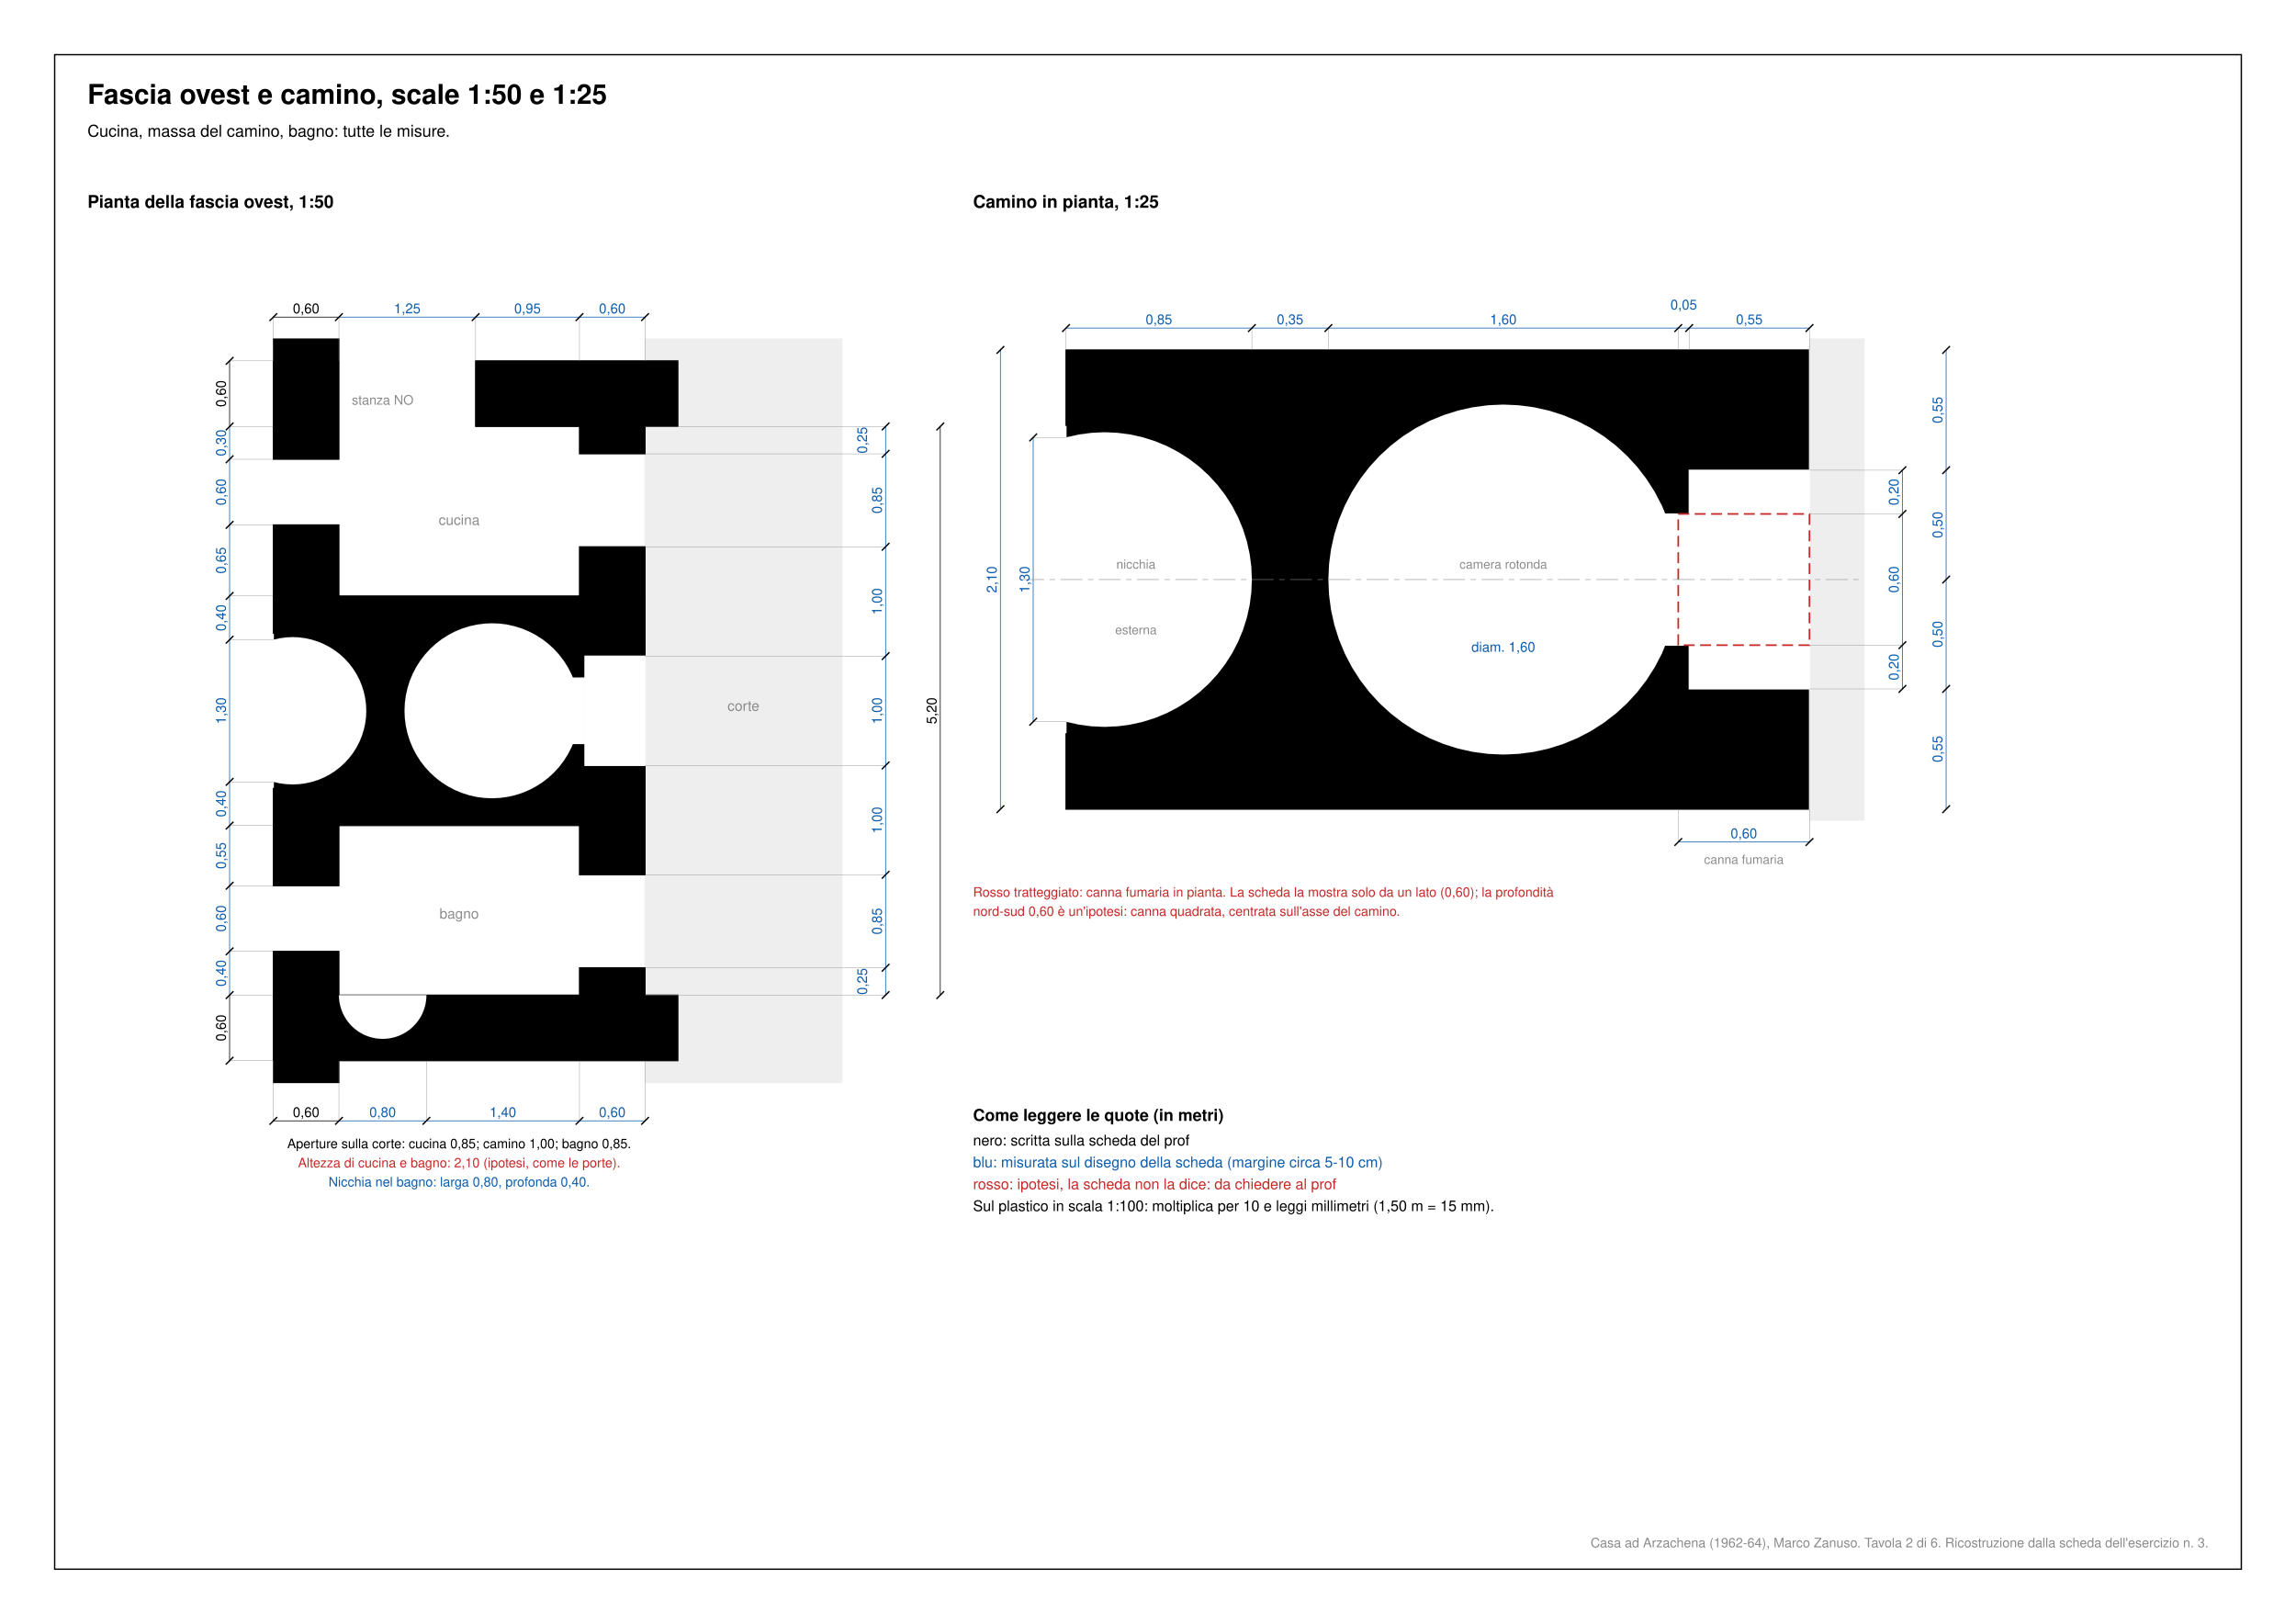
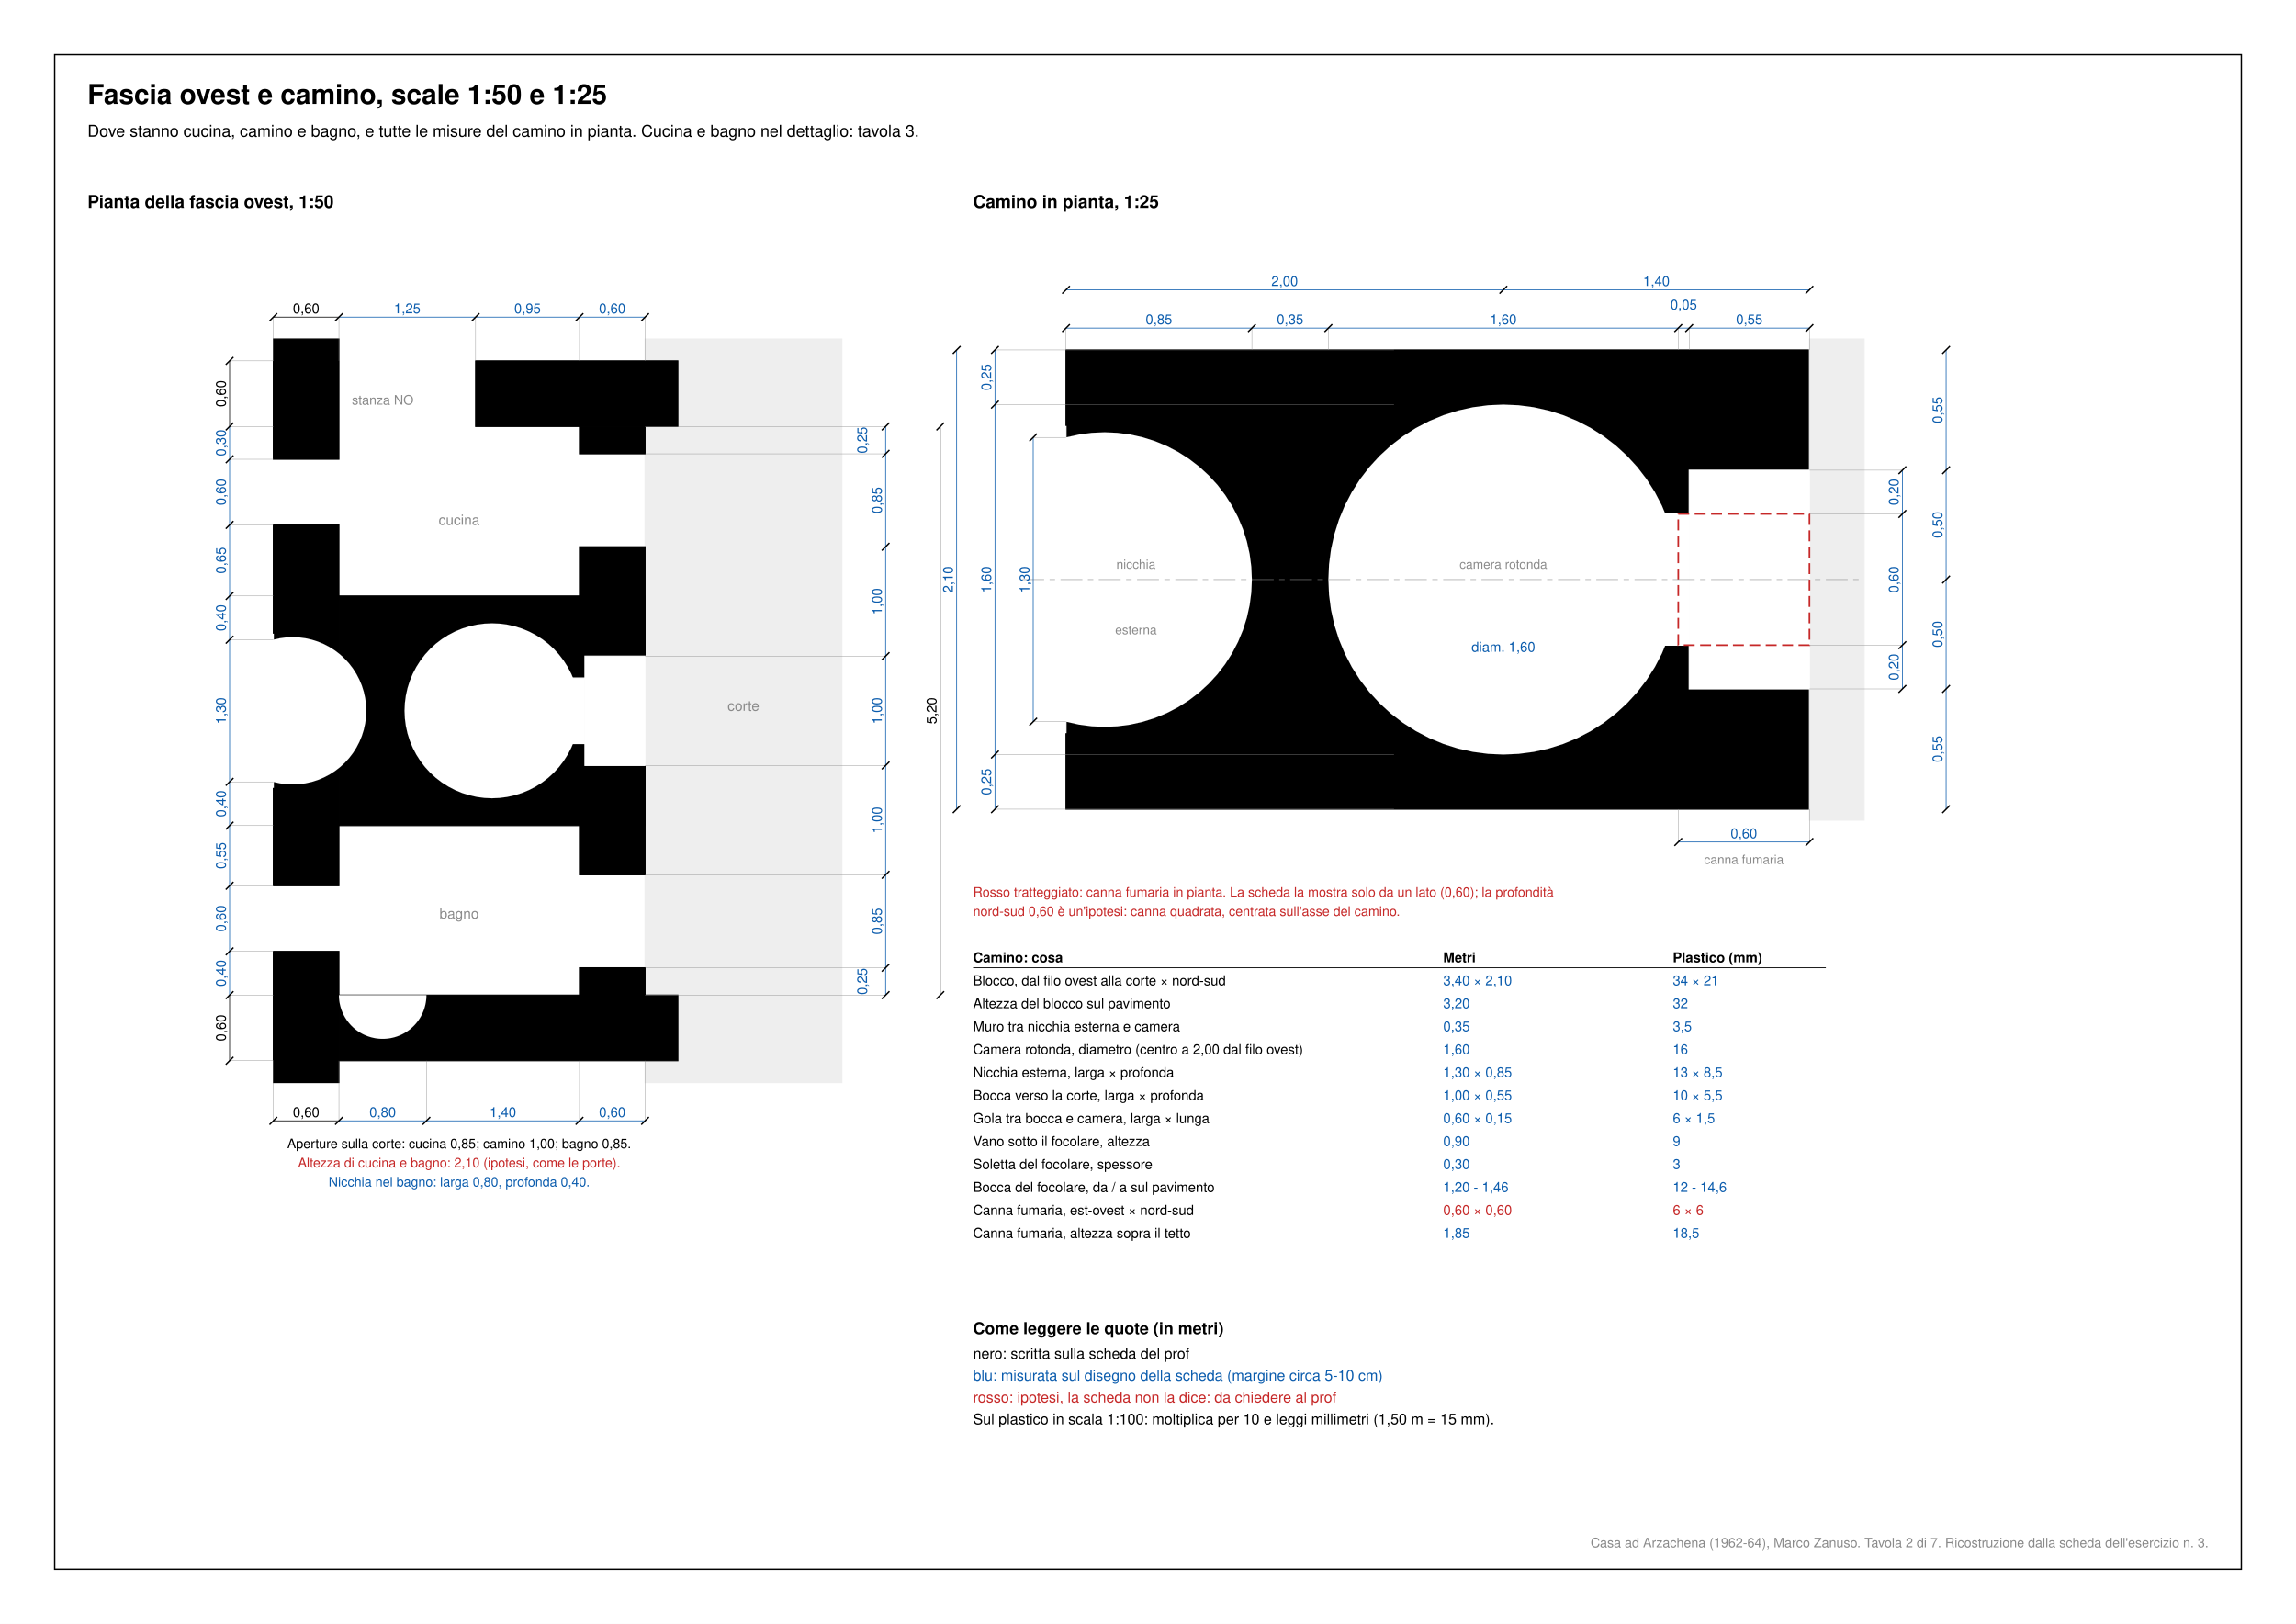
<svg xmlns="http://www.w3.org/2000/svg" width="420mm" height="297mm" viewBox="0 0 420 297">
  <rect width="420" height="297" fill="#ffffff" />
  <polygon points="10.000,10.000 410.000,10.000 410.000,287.000 10.000,287.000" fill="#ffffff" stroke="#000000" stroke-width="0.25" />
  <text x="16.000" y="19.000" font-family="Helvetica, Arial, sans-serif" font-size="5" fill="#000000" text-anchor="start" font-weight="bold">Fascia ovest e camino, scale 1:50 e 1:25</text>
-   <text x="16.000" y="25.000" font-family="Helvetica, Arial, sans-serif" font-size="3" fill="#000000" text-anchor="start">Cucina, massa del camino, bagno: tutte le misure.</text>
-   <text x="404.000" y="283.000" font-family="Helvetica, Arial, sans-serif" font-size="2.4" fill="#8a8a8a" text-anchor="end">Casa ad Arzachena (1962-64), Marco Zanuso. Tavola 2 di 6. Ricostruzione dalla scheda dell'esercizio n. 3.</text>
+   <text x="16.000" y="25.000" font-family="Helvetica, Arial, sans-serif" font-size="3" fill="#000000" text-anchor="start">Dove stanno cucina, camino e bagno, e tutte le misure del camino in pianta. Cucina e bagno nel dettaglio: tavola 3.</text>
+   <text x="404.000" y="283.000" font-family="Helvetica, Arial, sans-serif" font-size="2.4" fill="#8a8a8a" text-anchor="end">Casa ad Arzachena (1962-64), Marco Zanuso. Tavola 2 di 7. Ricostruzione dalla scheda dell'esercizio n. 3.</text>
  <text x="16.000" y="38.000" font-family="Helvetica, Arial, sans-serif" font-size="3.2" fill="#000000" text-anchor="start" font-weight="bold">Pianta della fascia ovest, 1:50</text>
  <polygon points="118.000,62.000 154.000,62.000 154.000,198.000 118.000,198.000" fill="#eeeeee" stroke="#eeeeee" stroke-width="0.2" />
  <polygon points="50.000,62.000 62.000,62.000 62.000,84.000 50.000,84.000" fill="#000000" stroke="#000000" stroke-width="0.2" />
  <polygon points="50.000,96.000 62.000,96.000 62.000,162.000 50.000,162.000" fill="#000000" stroke="#000000" stroke-width="0.2" />
  <polygon points="50.000,174.000 62.000,174.000 62.000,198.000 50.000,198.000" fill="#000000" stroke="#000000" stroke-width="0.2" />
  <polygon points="87.000,66.000 124.000,66.000 124.000,78.000 87.000,78.000" fill="#000000" stroke="#000000" stroke-width="0.2" />
  <polygon points="106.000,78.000 118.000,78.000 118.000,83.000 106.000,83.000" fill="#000000" stroke="#000000" stroke-width="0.2" />
  <polygon points="106.000,100.000 118.000,100.000 118.000,120.000 106.000,120.000" fill="#000000" stroke="#000000" stroke-width="0.2" />
  <polygon points="106.000,140.000 118.000,140.000 118.000,160.000 106.000,160.000" fill="#000000" stroke="#000000" stroke-width="0.2" />
  <polygon points="106.000,177.000 118.000,177.000 118.000,182.000 106.000,182.000" fill="#000000" stroke="#000000" stroke-width="0.2" />
  <polygon points="62.000,109.000 118.000,109.000 118.000,151.000 62.000,151.000" fill="#000000" stroke="#000000" stroke-width="0.2" />
  <polygon points="62.000,182.000 124.000,182.000 124.000,194.000 62.000,194.000" fill="#000000" stroke="#000000" stroke-width="0.2" />
  <polygon points="67.000,130.000 66.949,131.174 66.795,132.339 66.541,133.486 66.188,134.607 65.738,135.693 65.195,136.735 64.564,137.726 63.849,138.658 63.055,139.525 62.188,140.319 61.256,141.034 60.265,141.665 59.223,142.208 58.137,142.658 57.016,143.011 55.869,143.265 54.704,143.419 53.530,143.470 52.356,143.419 51.191,143.265 50.044,143.011 48.923,142.658 47.837,142.208 46.795,141.665 45.804,141.034 44.872,140.319 44.005,139.525 43.211,138.658 42.496,137.726 41.865,136.735 41.322,135.693 40.872,134.607 40.519,133.486 40.265,132.339 40.111,131.174 40.060,130.000 40.111,128.826 40.265,127.661 40.519,126.514 40.872,125.393 41.322,124.307 41.865,123.265 42.496,122.274 43.211,121.342 44.005,120.475 44.872,119.681 45.804,118.966 46.795,118.335 47.837,117.792 48.923,117.342 50.044,116.989 51.191,116.735 52.356,116.581 53.530,116.530 54.704,116.581 55.869,116.735 57.016,116.989 58.137,117.342 59.223,117.792 60.265,118.335 61.256,118.966 62.188,119.681 63.055,120.475 63.849,121.342 64.564,122.274 65.195,123.265 65.738,124.307 66.188,125.393 66.541,126.514 66.795,127.661 66.949,128.826 67.000,130.000" fill="#ffffff" stroke="#ffffff" stroke-width="0.01" />
  <polygon points="49.400,116.000 50.000,116.000 50.000,144.000 49.400,144.000" fill="#ffffff" stroke="#ffffff" stroke-width="0.2" />
  <polygon points="106.000,130.000 105.939,131.394 105.757,132.778 105.455,134.141 105.035,135.472 104.501,136.762 103.856,138.000 103.106,139.177 102.257,140.285 101.314,141.314 100.285,142.257 99.177,143.106 98.000,143.856 96.762,144.501 95.472,145.035 94.141,145.455 92.778,145.757 91.394,145.939 90.000,146.000 88.606,145.939 87.222,145.757 85.859,145.455 84.528,145.035 83.238,144.501 82.000,143.856 80.823,143.106 79.715,142.257 78.686,141.314 77.743,140.285 76.894,139.177 76.144,138.000 75.499,136.762 74.965,135.472 74.545,134.141 74.243,132.778 74.061,131.394 74.000,130.000 74.061,128.606 74.243,127.222 74.545,125.859 74.965,124.528 75.499,123.238 76.144,122.000 76.894,120.823 77.743,119.715 78.686,118.686 79.715,117.743 80.823,116.894 82.000,116.144 83.238,115.499 84.528,114.965 85.859,114.545 87.222,114.243 88.606,114.061 90.000,114.000 91.394,114.061 92.778,114.243 94.141,114.545 95.472,114.965 96.762,115.499 98.000,116.144 99.177,116.894 100.285,117.743 101.314,118.686 102.257,119.715 103.106,120.823 103.856,122.000 104.501,123.238 105.035,124.528 105.455,125.859 105.757,127.222 105.939,128.606 106.000,130.000" fill="#ffffff" stroke="#ffffff" stroke-width="0.01" />
  <polygon points="103.000,124.000 107.000,124.000 107.000,136.000 103.000,136.000" fill="#ffffff" stroke="#ffffff" stroke-width="0.2" />
  <polygon points="107.000,120.000 118.000,120.000 118.000,140.000 107.000,140.000" fill="#ffffff" stroke="#ffffff" stroke-width="0.2" />
  <polygon points="78.000,182.000 77.992,182.349 77.970,182.697 77.932,183.044 77.878,183.389 77.810,183.732 77.727,184.071 77.630,184.406 77.518,184.736 77.391,185.061 77.250,185.381 77.096,185.694 76.928,186.000 76.747,186.298 76.553,186.589 76.347,186.870 76.128,187.142 75.898,187.405 75.657,187.657 75.405,187.898 75.142,188.128 74.870,188.347 74.589,188.553 74.298,188.747 74.000,188.928 73.694,189.096 73.381,189.250 73.061,189.391 72.736,189.518 72.406,189.630 72.071,189.727 71.732,189.810 71.389,189.878 71.044,189.932 70.697,189.970 70.349,189.992 70.000,190.000 69.651,189.992 69.303,189.970 68.956,189.932 68.611,189.878 68.268,189.810 67.929,189.727 67.594,189.630 67.264,189.518 66.939,189.391 66.619,189.250 66.306,189.096 66.000,188.928 65.702,188.747 65.411,188.553 65.130,188.347 64.858,188.128 64.595,187.898 64.343,187.657 64.102,187.405 63.872,187.142 63.653,186.870 63.447,186.589 63.253,186.298 63.072,186.000 62.904,185.694 62.750,185.381 62.609,185.061 62.482,184.736 62.370,184.406 62.273,184.071 62.190,183.732 62.122,183.389 62.068,183.044 62.030,182.697 62.008,182.349 62.000,182.000" fill="#ffffff" stroke="#ffffff" stroke-width="0.01" />
  <text x="84.000" y="96.000" font-family="Helvetica, Arial, sans-serif" font-size="2.6" fill="#8a8a8a" text-anchor="middle">cucina</text>
  <text x="84.000" y="168.000" font-family="Helvetica, Arial, sans-serif" font-size="2.6" fill="#8a8a8a" text-anchor="middle">bagno</text>
  <text x="70.000" y="74.000" font-family="Helvetica, Arial, sans-serif" font-size="2.4" fill="#8a8a8a" text-anchor="middle">stanza NO</text>
  <text x="136.000" y="130.000" font-family="Helvetica, Arial, sans-serif" font-size="2.6" fill="#8a8a8a" text-anchor="middle">corte</text>
  <polyline points="50.000,58.000 62.000,58.000" fill="none" stroke="#000000" stroke-width="0.13" />
  <text x="56.000" y="57.300" font-family="Helvetica, Arial, sans-serif" font-size="2.5" fill="#000000" text-anchor="middle">0,60</text>
  <polyline points="62.000,58.000 87.000,58.000" fill="none" stroke="#0b5cad" stroke-width="0.13" />
  <text x="74.500" y="57.300" font-family="Helvetica, Arial, sans-serif" font-size="2.5" fill="#0b5cad" text-anchor="middle">1,25</text>
  <polyline points="87.000,58.000 106.000,58.000" fill="none" stroke="#0b5cad" stroke-width="0.13" />
  <text x="96.500" y="57.300" font-family="Helvetica, Arial, sans-serif" font-size="2.5" fill="#0b5cad" text-anchor="middle">0,95</text>
  <polyline points="106.000,58.000 118.000,58.000" fill="none" stroke="#0b5cad" stroke-width="0.13" />
  <text x="112.000" y="57.300" font-family="Helvetica, Arial, sans-serif" font-size="2.5" fill="#0b5cad" text-anchor="middle">0,60</text>
  <polyline points="50.000,58.000 50.000,66.000" fill="none" stroke="#8a8a8a" stroke-width="0.07" />
  <polyline points="49.300,58.700 50.700,57.300" fill="none" stroke="#000000" stroke-width="0.25" />
  <polyline points="62.000,58.000 62.000,66.000" fill="none" stroke="#8a8a8a" stroke-width="0.07" />
  <polyline points="61.300,58.700 62.700,57.300" fill="none" stroke="#000000" stroke-width="0.25" />
  <polyline points="87.000,58.000 87.000,66.000" fill="none" stroke="#8a8a8a" stroke-width="0.07" />
  <polyline points="86.300,58.700 87.700,57.300" fill="none" stroke="#000000" stroke-width="0.25" />
  <polyline points="106.000,58.000 106.000,66.000" fill="none" stroke="#8a8a8a" stroke-width="0.07" />
  <polyline points="105.300,58.700 106.700,57.300" fill="none" stroke="#000000" stroke-width="0.25" />
  <polyline points="118.000,58.000 118.000,66.000" fill="none" stroke="#8a8a8a" stroke-width="0.07" />
  <polyline points="117.300,58.700 118.700,57.300" fill="none" stroke="#000000" stroke-width="0.25" />
  <polyline points="50.000,205.000 62.000,205.000" fill="none" stroke="#000000" stroke-width="0.13" />
  <text x="56.000" y="204.300" font-family="Helvetica, Arial, sans-serif" font-size="2.5" fill="#000000" text-anchor="middle">0,60</text>
  <polyline points="62.000,205.000 78.000,205.000" fill="none" stroke="#0b5cad" stroke-width="0.13" />
  <text x="70.000" y="204.300" font-family="Helvetica, Arial, sans-serif" font-size="2.5" fill="#0b5cad" text-anchor="middle">0,80</text>
  <polyline points="78.000,205.000 106.000,205.000" fill="none" stroke="#0b5cad" stroke-width="0.13" />
  <text x="92.000" y="204.300" font-family="Helvetica, Arial, sans-serif" font-size="2.5" fill="#0b5cad" text-anchor="middle">1,40</text>
  <polyline points="106.000,205.000 118.000,205.000" fill="none" stroke="#0b5cad" stroke-width="0.13" />
  <text x="112.000" y="204.300" font-family="Helvetica, Arial, sans-serif" font-size="2.5" fill="#0b5cad" text-anchor="middle">0,60</text>
  <polyline points="50.000,205.000 50.000,194.000" fill="none" stroke="#8a8a8a" stroke-width="0.07" />
  <polyline points="49.300,205.700 50.700,204.300" fill="none" stroke="#000000" stroke-width="0.25" />
  <polyline points="62.000,205.000 62.000,194.000" fill="none" stroke="#8a8a8a" stroke-width="0.07" />
  <polyline points="61.300,205.700 62.700,204.300" fill="none" stroke="#000000" stroke-width="0.25" />
  <polyline points="78.000,205.000 78.000,194.000" fill="none" stroke="#8a8a8a" stroke-width="0.07" />
  <polyline points="77.300,205.700 78.700,204.300" fill="none" stroke="#000000" stroke-width="0.25" />
  <polyline points="106.000,205.000 106.000,194.000" fill="none" stroke="#8a8a8a" stroke-width="0.07" />
  <polyline points="105.300,205.700 106.700,204.300" fill="none" stroke="#000000" stroke-width="0.25" />
  <polyline points="118.000,205.000 118.000,194.000" fill="none" stroke="#8a8a8a" stroke-width="0.07" />
  <polyline points="117.300,205.700 118.700,204.300" fill="none" stroke="#000000" stroke-width="0.25" />
  <polyline points="42.000,66.000 42.000,78.000" fill="none" stroke="#000000" stroke-width="0.13" />
  <text x="41.300" y="72.000" font-family="Helvetica, Arial, sans-serif" font-size="2.5" fill="#000000" text-anchor="middle" transform="rotate(-90 41.300 72.000)">0,60</text>
  <polyline points="42.000,78.000 42.000,84.000" fill="none" stroke="#0b5cad" stroke-width="0.13" />
  <text x="41.300" y="81.000" font-family="Helvetica, Arial, sans-serif" font-size="2.5" fill="#0b5cad" text-anchor="middle" transform="rotate(-90 41.300 81.000)">0,30</text>
  <polyline points="42.000,84.000 42.000,96.000" fill="none" stroke="#0b5cad" stroke-width="0.13" />
  <text x="41.300" y="90.000" font-family="Helvetica, Arial, sans-serif" font-size="2.5" fill="#0b5cad" text-anchor="middle" transform="rotate(-90 41.300 90.000)">0,60</text>
  <polyline points="42.000,96.000 42.000,109.000" fill="none" stroke="#0b5cad" stroke-width="0.13" />
  <text x="41.300" y="102.500" font-family="Helvetica, Arial, sans-serif" font-size="2.5" fill="#0b5cad" text-anchor="middle" transform="rotate(-90 41.300 102.500)">0,65</text>
  <polyline points="42.000,109.000 42.000,117.000" fill="none" stroke="#0b5cad" stroke-width="0.13" />
  <text x="41.300" y="113.000" font-family="Helvetica, Arial, sans-serif" font-size="2.5" fill="#0b5cad" text-anchor="middle" transform="rotate(-90 41.300 113.000)">0,40</text>
  <polyline points="42.000,117.000 42.000,143.000" fill="none" stroke="#0b5cad" stroke-width="0.13" />
  <text x="41.300" y="130.000" font-family="Helvetica, Arial, sans-serif" font-size="2.5" fill="#0b5cad" text-anchor="middle" transform="rotate(-90 41.300 130.000)">1,30</text>
  <polyline points="42.000,143.000 42.000,151.000" fill="none" stroke="#0b5cad" stroke-width="0.13" />
  <text x="41.300" y="147.000" font-family="Helvetica, Arial, sans-serif" font-size="2.5" fill="#0b5cad" text-anchor="middle" transform="rotate(-90 41.300 147.000)">0,40</text>
  <polyline points="42.000,151.000 42.000,162.000" fill="none" stroke="#0b5cad" stroke-width="0.13" />
  <text x="41.300" y="156.500" font-family="Helvetica, Arial, sans-serif" font-size="2.5" fill="#0b5cad" text-anchor="middle" transform="rotate(-90 41.300 156.500)">0,55</text>
  <polyline points="42.000,162.000 42.000,174.000" fill="none" stroke="#0b5cad" stroke-width="0.13" />
  <text x="41.300" y="168.000" font-family="Helvetica, Arial, sans-serif" font-size="2.5" fill="#0b5cad" text-anchor="middle" transform="rotate(-90 41.300 168.000)">0,60</text>
  <polyline points="42.000,174.000 42.000,182.000" fill="none" stroke="#0b5cad" stroke-width="0.13" />
  <text x="41.300" y="178.000" font-family="Helvetica, Arial, sans-serif" font-size="2.5" fill="#0b5cad" text-anchor="middle" transform="rotate(-90 41.300 178.000)">0,40</text>
  <polyline points="42.000,182.000 42.000,194.000" fill="none" stroke="#000000" stroke-width="0.13" />
  <text x="41.300" y="188.000" font-family="Helvetica, Arial, sans-serif" font-size="2.5" fill="#000000" text-anchor="middle" transform="rotate(-90 41.300 188.000)">0,60</text>
  <polyline points="42.000,66.000 50.000,66.000" fill="none" stroke="#8a8a8a" stroke-width="0.07" />
  <polyline points="41.300,66.700 42.700,65.300" fill="none" stroke="#000000" stroke-width="0.25" />
  <polyline points="42.000,78.000 50.000,78.000" fill="none" stroke="#8a8a8a" stroke-width="0.07" />
  <polyline points="41.300,78.700 42.700,77.300" fill="none" stroke="#000000" stroke-width="0.25" />
  <polyline points="42.000,84.000 50.000,84.000" fill="none" stroke="#8a8a8a" stroke-width="0.07" />
  <polyline points="41.300,84.700 42.700,83.300" fill="none" stroke="#000000" stroke-width="0.25" />
  <polyline points="42.000,96.000 50.000,96.000" fill="none" stroke="#8a8a8a" stroke-width="0.07" />
  <polyline points="41.300,96.700 42.700,95.300" fill="none" stroke="#000000" stroke-width="0.25" />
  <polyline points="42.000,109.000 50.000,109.000" fill="none" stroke="#8a8a8a" stroke-width="0.07" />
  <polyline points="41.300,109.700 42.700,108.300" fill="none" stroke="#000000" stroke-width="0.25" />
  <polyline points="42.000,117.000 50.000,117.000" fill="none" stroke="#8a8a8a" stroke-width="0.07" />
  <polyline points="41.300,117.700 42.700,116.300" fill="none" stroke="#000000" stroke-width="0.25" />
  <polyline points="42.000,143.000 50.000,143.000" fill="none" stroke="#8a8a8a" stroke-width="0.07" />
  <polyline points="41.300,143.700 42.700,142.300" fill="none" stroke="#000000" stroke-width="0.25" />
  <polyline points="42.000,151.000 50.000,151.000" fill="none" stroke="#8a8a8a" stroke-width="0.07" />
  <polyline points="41.300,151.700 42.700,150.300" fill="none" stroke="#000000" stroke-width="0.25" />
  <polyline points="42.000,162.000 50.000,162.000" fill="none" stroke="#8a8a8a" stroke-width="0.07" />
  <polyline points="41.300,162.700 42.700,161.300" fill="none" stroke="#000000" stroke-width="0.25" />
  <polyline points="42.000,174.000 50.000,174.000" fill="none" stroke="#8a8a8a" stroke-width="0.07" />
  <polyline points="41.300,174.700 42.700,173.300" fill="none" stroke="#000000" stroke-width="0.25" />
  <polyline points="42.000,182.000 50.000,182.000" fill="none" stroke="#8a8a8a" stroke-width="0.07" />
  <polyline points="41.300,182.700 42.700,181.300" fill="none" stroke="#000000" stroke-width="0.25" />
  <polyline points="42.000,194.000 50.000,194.000" fill="none" stroke="#8a8a8a" stroke-width="0.07" />
  <polyline points="41.300,194.700 42.700,193.300" fill="none" stroke="#000000" stroke-width="0.25" />
  <polyline points="162.000,78.000 162.000,83.000" fill="none" stroke="#0b5cad" stroke-width="0.13" />
  <text x="158.600" y="80.500" font-family="Helvetica, Arial, sans-serif" font-size="2.5" fill="#0b5cad" text-anchor="middle" transform="rotate(-90 158.600 80.500)">0,25</text>
  <polyline points="162.000,83.000 162.000,100.000" fill="none" stroke="#0b5cad" stroke-width="0.13" />
  <text x="161.300" y="91.500" font-family="Helvetica, Arial, sans-serif" font-size="2.5" fill="#0b5cad" text-anchor="middle" transform="rotate(-90 161.300 91.500)">0,85</text>
  <polyline points="162.000,100.000 162.000,120.000" fill="none" stroke="#0b5cad" stroke-width="0.13" />
  <text x="161.300" y="110.000" font-family="Helvetica, Arial, sans-serif" font-size="2.5" fill="#0b5cad" text-anchor="middle" transform="rotate(-90 161.300 110.000)">1,00</text>
  <polyline points="162.000,120.000 162.000,140.000" fill="none" stroke="#0b5cad" stroke-width="0.13" />
  <text x="161.300" y="130.000" font-family="Helvetica, Arial, sans-serif" font-size="2.5" fill="#0b5cad" text-anchor="middle" transform="rotate(-90 161.300 130.000)">1,00</text>
  <polyline points="162.000,140.000 162.000,160.000" fill="none" stroke="#0b5cad" stroke-width="0.13" />
  <text x="161.300" y="150.000" font-family="Helvetica, Arial, sans-serif" font-size="2.5" fill="#0b5cad" text-anchor="middle" transform="rotate(-90 161.300 150.000)">1,00</text>
  <polyline points="162.000,160.000 162.000,177.000" fill="none" stroke="#0b5cad" stroke-width="0.13" />
  <text x="161.300" y="168.500" font-family="Helvetica, Arial, sans-serif" font-size="2.5" fill="#0b5cad" text-anchor="middle" transform="rotate(-90 161.300 168.500)">0,85</text>
  <polyline points="162.000,177.000 162.000,182.000" fill="none" stroke="#0b5cad" stroke-width="0.13" />
  <text x="158.600" y="179.500" font-family="Helvetica, Arial, sans-serif" font-size="2.5" fill="#0b5cad" text-anchor="middle" transform="rotate(-90 158.600 179.500)">0,25</text>
  <polyline points="162.000,78.000 118.000,78.000" fill="none" stroke="#8a8a8a" stroke-width="0.07" />
  <polyline points="161.300,78.700 162.700,77.300" fill="none" stroke="#000000" stroke-width="0.25" />
  <polyline points="162.000,83.000 118.000,83.000" fill="none" stroke="#8a8a8a" stroke-width="0.07" />
  <polyline points="161.300,83.700 162.700,82.300" fill="none" stroke="#000000" stroke-width="0.25" />
  <polyline points="162.000,100.000 118.000,100.000" fill="none" stroke="#8a8a8a" stroke-width="0.07" />
  <polyline points="161.300,100.700 162.700,99.300" fill="none" stroke="#000000" stroke-width="0.25" />
  <polyline points="162.000,120.000 118.000,120.000" fill="none" stroke="#8a8a8a" stroke-width="0.07" />
  <polyline points="161.300,120.700 162.700,119.300" fill="none" stroke="#000000" stroke-width="0.25" />
  <polyline points="162.000,140.000 118.000,140.000" fill="none" stroke="#8a8a8a" stroke-width="0.07" />
  <polyline points="161.300,140.700 162.700,139.300" fill="none" stroke="#000000" stroke-width="0.25" />
  <polyline points="162.000,160.000 118.000,160.000" fill="none" stroke="#8a8a8a" stroke-width="0.07" />
  <polyline points="161.300,160.700 162.700,159.300" fill="none" stroke="#000000" stroke-width="0.25" />
  <polyline points="162.000,177.000 118.000,177.000" fill="none" stroke="#8a8a8a" stroke-width="0.07" />
  <polyline points="161.300,177.700 162.700,176.300" fill="none" stroke="#000000" stroke-width="0.25" />
  <polyline points="162.000,182.000 118.000,182.000" fill="none" stroke="#8a8a8a" stroke-width="0.07" />
  <polyline points="161.300,182.700 162.700,181.300" fill="none" stroke="#000000" stroke-width="0.25" />
  <polyline points="172.000,78.000 172.000,182.000" fill="none" stroke="#000000" stroke-width="0.13" />
  <text x="171.300" y="130.000" font-family="Helvetica, Arial, sans-serif" font-size="2.5" fill="#000000" text-anchor="middle" transform="rotate(-90 171.300 130.000)">5,20</text>
  <polyline points="171.300,78.700 172.700,77.300" fill="none" stroke="#000000" stroke-width="0.25" />
  <polyline points="171.300,182.700 172.700,181.300" fill="none" stroke="#000000" stroke-width="0.25" />
  <text x="84.000" y="210.000" font-family="Helvetica, Arial, sans-serif" font-size="2.4" fill="#000000" text-anchor="middle">Aperture sulla corte: cucina 0,85; camino 1,00; bagno 0,85.</text>
  <text x="84.000" y="213.500" font-family="Helvetica, Arial, sans-serif" font-size="2.4" fill="#c62828" text-anchor="middle">Altezza di cucina e bagno: 2,10 (ipotesi, come le porte).</text>
  <text x="84.000" y="217.000" font-family="Helvetica, Arial, sans-serif" font-size="2.4" fill="#0b5cad" text-anchor="middle">Nicchia nel bagno: larga 0,80, profonda 0,40.</text>
  <text x="178.000" y="38.000" font-family="Helvetica, Arial, sans-serif" font-size="3.2" fill="#000000" text-anchor="start" font-weight="bold">Camino in pianta, 1:25</text>
  <polygon points="195.000,64.000 331.000,64.000 331.000,148.000 195.000,148.000" fill="#000000" stroke="#000000" stroke-width="0.2" />
  <polygon points="331.000,62.000 341.000,62.000 341.000,150.000 331.000,150.000" fill="#eeeeee" stroke="#eeeeee" stroke-width="0.2" />
  <polygon points="229.000,106.000 228.897,108.348 228.591,110.678 228.082,112.973 227.375,115.214 226.476,117.385 225.391,119.470 224.128,121.452 222.697,123.317 221.109,125.049 219.377,126.637 217.512,128.068 215.530,129.331 213.445,130.416 211.274,131.315 209.033,132.022 206.738,132.531 204.408,132.837 202.060,132.940 199.712,132.837 197.382,132.531 195.087,132.022 192.846,131.315 190.675,130.416 188.590,129.331 186.608,128.068 184.743,126.637 183.011,125.049 181.423,123.317 179.992,121.452 178.729,119.470 177.644,117.385 176.745,115.214 176.038,112.973 175.529,110.678 175.223,108.348 175.120,106.000 175.223,103.652 175.529,101.322 176.038,99.027 176.745,96.786 177.644,94.615 178.729,92.530 179.992,90.548 181.423,88.683 183.011,86.951 184.743,85.363 186.608,83.932 188.590,82.669 190.675,81.584 192.846,80.685 195.087,79.978 197.382,79.469 199.712,79.163 202.060,79.060 204.408,79.163 206.738,79.469 209.033,79.978 211.274,80.685 213.445,81.584 215.530,82.669 217.512,83.932 219.377,85.363 221.109,86.951 222.697,88.683 224.128,90.548 225.391,92.530 226.476,94.615 227.375,96.786 228.082,99.027 228.591,101.322 228.897,103.652 229.000,106.000" fill="#ffffff" stroke="#ffffff" stroke-width="0.01" />
  <polygon points="193.800,78.000 195.000,78.000 195.000,134.000 193.800,134.000" fill="#ffffff" stroke="#ffffff" stroke-width="0.2" />
  <polygon points="307.000,106.000 306.878,108.789 306.514,111.557 305.910,114.282 305.070,116.945 304.002,119.524 302.713,122.000 301.213,124.354 299.513,126.569 297.627,128.627 295.569,130.513 293.354,132.213 291.000,133.713 288.524,135.002 285.945,136.070 283.282,136.910 280.557,137.514 277.789,137.878 275.000,138.000 272.211,137.878 269.443,137.514 266.718,136.910 264.055,136.070 261.476,135.002 259.000,133.713 256.646,132.213 254.431,130.513 252.373,128.627 250.487,126.569 248.787,124.354 247.287,122.000 245.998,119.524 244.930,116.945 244.090,114.282 243.486,111.557 243.122,108.789 243.000,106.000 243.122,103.211 243.486,100.443 244.090,97.718 244.930,95.055 245.998,92.476 247.287,90.000 248.787,87.646 250.487,85.431 252.373,83.373 254.431,81.487 256.646,79.787 259.000,78.287 261.476,76.998 264.055,75.930 266.718,75.090 269.443,74.486 272.211,74.122 275.000,74.000 277.789,74.122 280.557,74.486 283.282,75.090 285.945,75.930 288.524,76.998 291.000,78.287 293.354,79.787 295.569,81.487 297.627,83.373 299.513,85.431 301.213,87.646 302.713,90.000 304.002,92.476 305.070,95.055 305.910,97.718 306.514,100.443 306.878,103.211 307.000,106.000" fill="#ffffff" stroke="#ffffff" stroke-width="0.01" />
  <polygon points="301.000,94.000 309.000,94.000 309.000,118.000 301.000,118.000" fill="#ffffff" stroke="#ffffff" stroke-width="0.2" />
  <polygon points="309.000,86.000 331.000,86.000 331.000,126.000 309.000,126.000" fill="#ffffff" stroke="#ffffff" stroke-width="0.2" />
  <polygon points="307.000,94.000 331.000,94.000 331.000,118.000 307.000,118.000" fill="none" stroke="#c62828" stroke-width="0.3" stroke-dasharray="2 1" />
  <polyline points="187.000,106.000 341.000,106.000" fill="none" stroke="#8a8a8a" stroke-width="0.1" stroke-dasharray="4 1 1 1" />
  <text x="275.000" y="104.000" font-family="Helvetica, Arial, sans-serif" font-size="2.3" fill="#8a8a8a" text-anchor="middle">camera rotonda</text>
  <text x="275.000" y="119.200" font-family="Helvetica, Arial, sans-serif" font-size="2.5" fill="#0b5cad" text-anchor="middle">diam. 1,60</text>
  <text x="207.800" y="104.000" font-family="Helvetica, Arial, sans-serif" font-size="2.3" fill="#8a8a8a" text-anchor="middle">nicchia</text>
  <text x="207.800" y="116.000" font-family="Helvetica, Arial, sans-serif" font-size="2.3" fill="#8a8a8a" text-anchor="middle">esterna</text>
  <polyline points="195.000,60.000 229.000,60.000" fill="none" stroke="#0b5cad" stroke-width="0.13" />
  <text x="212.000" y="59.300" font-family="Helvetica, Arial, sans-serif" font-size="2.5" fill="#0b5cad" text-anchor="middle">0,85</text>
  <polyline points="229.000,60.000 243.000,60.000" fill="none" stroke="#0b5cad" stroke-width="0.13" />
  <text x="236.000" y="59.300" font-family="Helvetica, Arial, sans-serif" font-size="2.5" fill="#0b5cad" text-anchor="middle">0,35</text>
  <polyline points="243.000,60.000 307.000,60.000" fill="none" stroke="#0b5cad" stroke-width="0.13" />
  <text x="275.000" y="59.300" font-family="Helvetica, Arial, sans-serif" font-size="2.5" fill="#0b5cad" text-anchor="middle">1,60</text>
  <polyline points="307.000,60.000 309.000,60.000" fill="none" stroke="#0b5cad" stroke-width="0.13" />
  <text x="308.000" y="56.600" font-family="Helvetica, Arial, sans-serif" font-size="2.5" fill="#0b5cad" text-anchor="middle">0,05</text>
  <polyline points="309.000,60.000 331.000,60.000" fill="none" stroke="#0b5cad" stroke-width="0.13" />
  <text x="320.000" y="59.300" font-family="Helvetica, Arial, sans-serif" font-size="2.5" fill="#0b5cad" text-anchor="middle">0,55</text>
  <polyline points="195.000,60.000 195.000,64.000" fill="none" stroke="#8a8a8a" stroke-width="0.07" />
  <polyline points="194.300,60.700 195.700,59.300" fill="none" stroke="#000000" stroke-width="0.25" />
  <polyline points="229.000,60.000 229.000,64.000" fill="none" stroke="#8a8a8a" stroke-width="0.07" />
  <polyline points="228.300,60.700 229.700,59.300" fill="none" stroke="#000000" stroke-width="0.25" />
  <polyline points="243.000,60.000 243.000,64.000" fill="none" stroke="#8a8a8a" stroke-width="0.07" />
  <polyline points="242.300,60.700 243.700,59.300" fill="none" stroke="#000000" stroke-width="0.25" />
  <polyline points="307.000,60.000 307.000,64.000" fill="none" stroke="#8a8a8a" stroke-width="0.07" />
  <polyline points="306.300,60.700 307.700,59.300" fill="none" stroke="#000000" stroke-width="0.25" />
  <polyline points="309.000,60.000 309.000,64.000" fill="none" stroke="#8a8a8a" stroke-width="0.07" />
  <polyline points="308.300,60.700 309.700,59.300" fill="none" stroke="#000000" stroke-width="0.25" />
  <polyline points="331.000,60.000 331.000,64.000" fill="none" stroke="#8a8a8a" stroke-width="0.07" />
  <polyline points="330.300,60.700 331.700,59.300" fill="none" stroke="#000000" stroke-width="0.25" />
+   <polyline points="195.000,53.000 275.000,53.000" fill="none" stroke="#0b5cad" stroke-width="0.13" />
+   <text x="235.000" y="52.300" font-family="Helvetica, Arial, sans-serif" font-size="2.5" fill="#0b5cad" text-anchor="middle">2,00</text>
+   <polyline points="275.000,53.000 331.000,53.000" fill="none" stroke="#0b5cad" stroke-width="0.13" />
+   <text x="303.000" y="52.300" font-family="Helvetica, Arial, sans-serif" font-size="2.5" fill="#0b5cad" text-anchor="middle">1,40</text>
+   <polyline points="194.300,53.700 195.700,52.300" fill="none" stroke="#000000" stroke-width="0.25" />
+   <polyline points="274.300,53.700 275.700,52.300" fill="none" stroke="#000000" stroke-width="0.25" />
+   <polyline points="330.300,53.700 331.700,52.300" fill="none" stroke="#000000" stroke-width="0.25" />
  <polyline points="307.000,154.000 331.000,154.000" fill="none" stroke="#0b5cad" stroke-width="0.13" />
  <text x="319.000" y="153.300" font-family="Helvetica, Arial, sans-serif" font-size="2.5" fill="#0b5cad" text-anchor="middle">0,60</text>
  <polyline points="307.000,154.000 307.000,148.000" fill="none" stroke="#8a8a8a" stroke-width="0.07" />
  <polyline points="306.300,154.700 307.700,153.300" fill="none" stroke="#000000" stroke-width="0.25" />
  <polyline points="331.000,154.000 331.000,148.000" fill="none" stroke="#8a8a8a" stroke-width="0.07" />
  <polyline points="330.300,154.700 331.700,153.300" fill="none" stroke="#000000" stroke-width="0.25" />
  <text x="319.000" y="158.000" font-family="Helvetica, Arial, sans-serif" font-size="2.3" fill="#8a8a8a" text-anchor="middle">canna fumaria</text>
  <polyline points="348.000,86.000 348.000,94.000" fill="none" stroke="#0b5cad" stroke-width="0.13" />
  <text x="347.300" y="90.000" font-family="Helvetica, Arial, sans-serif" font-size="2.5" fill="#0b5cad" text-anchor="middle" transform="rotate(-90 347.300 90.000)">0,20</text>
  <polyline points="348.000,94.000 348.000,118.000" fill="none" stroke="#0b5cad" stroke-width="0.13" />
  <text x="347.300" y="106.000" font-family="Helvetica, Arial, sans-serif" font-size="2.5" fill="#0b5cad" text-anchor="middle" transform="rotate(-90 347.300 106.000)">0,60</text>
  <polyline points="348.000,118.000 348.000,126.000" fill="none" stroke="#0b5cad" stroke-width="0.13" />
  <text x="347.300" y="122.000" font-family="Helvetica, Arial, sans-serif" font-size="2.5" fill="#0b5cad" text-anchor="middle" transform="rotate(-90 347.300 122.000)">0,20</text>
  <polyline points="348.000,86.000 331.000,86.000" fill="none" stroke="#8a8a8a" stroke-width="0.07" />
  <polyline points="347.300,86.700 348.700,85.300" fill="none" stroke="#000000" stroke-width="0.25" />
  <polyline points="348.000,94.000 331.000,94.000" fill="none" stroke="#8a8a8a" stroke-width="0.07" />
  <polyline points="347.300,94.700 348.700,93.300" fill="none" stroke="#000000" stroke-width="0.25" />
  <polyline points="348.000,118.000 331.000,118.000" fill="none" stroke="#8a8a8a" stroke-width="0.07" />
  <polyline points="347.300,118.700 348.700,117.300" fill="none" stroke="#000000" stroke-width="0.25" />
  <polyline points="348.000,126.000 331.000,126.000" fill="none" stroke="#8a8a8a" stroke-width="0.07" />
  <polyline points="347.300,126.700 348.700,125.300" fill="none" stroke="#000000" stroke-width="0.25" />
  <polyline points="356.000,64.000 356.000,86.000" fill="none" stroke="#0b5cad" stroke-width="0.13" />
  <text x="355.300" y="75.000" font-family="Helvetica, Arial, sans-serif" font-size="2.5" fill="#0b5cad" text-anchor="middle" transform="rotate(-90 355.300 75.000)">0,55</text>
  <polyline points="356.000,86.000 356.000,106.000" fill="none" stroke="#0b5cad" stroke-width="0.13" />
  <text x="355.300" y="96.000" font-family="Helvetica, Arial, sans-serif" font-size="2.5" fill="#0b5cad" text-anchor="middle" transform="rotate(-90 355.300 96.000)">0,50</text>
  <polyline points="356.000,106.000 356.000,126.000" fill="none" stroke="#0b5cad" stroke-width="0.13" />
  <text x="355.300" y="116.000" font-family="Helvetica, Arial, sans-serif" font-size="2.5" fill="#0b5cad" text-anchor="middle" transform="rotate(-90 355.300 116.000)">0,50</text>
  <polyline points="356.000,126.000 356.000,148.000" fill="none" stroke="#0b5cad" stroke-width="0.13" />
  <text x="355.300" y="137.000" font-family="Helvetica, Arial, sans-serif" font-size="2.5" fill="#0b5cad" text-anchor="middle" transform="rotate(-90 355.300 137.000)">0,55</text>
  <polyline points="355.300,64.700 356.700,63.300" fill="none" stroke="#000000" stroke-width="0.25" />
  <polyline points="355.300,86.700 356.700,85.300" fill="none" stroke="#000000" stroke-width="0.25" />
  <polyline points="355.300,106.700 356.700,105.300" fill="none" stroke="#000000" stroke-width="0.25" />
  <polyline points="355.300,126.700 356.700,125.300" fill="none" stroke="#000000" stroke-width="0.25" />
  <polyline points="355.300,148.700 356.700,147.300" fill="none" stroke="#000000" stroke-width="0.25" />
  <polyline points="189.000,80.000 189.000,132.000" fill="none" stroke="#0b5cad" stroke-width="0.13" />
  <text x="188.300" y="106.000" font-family="Helvetica, Arial, sans-serif" font-size="2.5" fill="#0b5cad" text-anchor="middle" transform="rotate(-90 188.300 106.000)">1,30</text>
  <polyline points="189.000,80.000 195.000,80.000" fill="none" stroke="#8a8a8a" stroke-width="0.07" />
  <polyline points="188.300,80.700 189.700,79.300" fill="none" stroke="#000000" stroke-width="0.25" />
  <polyline points="189.000,132.000 195.000,132.000" fill="none" stroke="#8a8a8a" stroke-width="0.07" />
  <polyline points="188.300,132.700 189.700,131.300" fill="none" stroke="#000000" stroke-width="0.25" />
-   <polyline points="183.000,64.000 183.000,148.000" fill="none" stroke="#0b5cad" stroke-width="0.13" />
-   <text x="182.300" y="106.000" font-family="Helvetica, Arial, sans-serif" font-size="2.5" fill="#0b5cad" text-anchor="middle" transform="rotate(-90 182.300 106.000)">2,10</text>
-   <polyline points="182.300,64.700 183.700,63.300" fill="none" stroke="#000000" stroke-width="0.25" />
-   <polyline points="182.300,148.700 183.700,147.300" fill="none" stroke="#000000" stroke-width="0.25" />
+   <polyline points="182.000,64.000 182.000,74.000" fill="none" stroke="#0b5cad" stroke-width="0.13" />
+   <text x="181.300" y="69.000" font-family="Helvetica, Arial, sans-serif" font-size="2.5" fill="#0b5cad" text-anchor="middle" transform="rotate(-90 181.300 69.000)">0,25</text>
+   <polyline points="182.000,74.000 182.000,138.000" fill="none" stroke="#0b5cad" stroke-width="0.13" />
+   <text x="181.300" y="106.000" font-family="Helvetica, Arial, sans-serif" font-size="2.5" fill="#0b5cad" text-anchor="middle" transform="rotate(-90 181.300 106.000)">1,60</text>
+   <polyline points="182.000,138.000 182.000,148.000" fill="none" stroke="#0b5cad" stroke-width="0.13" />
+   <text x="181.300" y="143.000" font-family="Helvetica, Arial, sans-serif" font-size="2.5" fill="#0b5cad" text-anchor="middle" transform="rotate(-90 181.300 143.000)">0,25</text>
+   <polyline points="182.000,64.000 255.000,64.000" fill="none" stroke="#8a8a8a" stroke-width="0.07" />
+   <polyline points="181.300,64.700 182.700,63.300" fill="none" stroke="#000000" stroke-width="0.25" />
+   <polyline points="182.000,74.000 255.000,74.000" fill="none" stroke="#8a8a8a" stroke-width="0.07" />
+   <polyline points="181.300,74.700 182.700,73.300" fill="none" stroke="#000000" stroke-width="0.25" />
+   <polyline points="182.000,138.000 255.000,138.000" fill="none" stroke="#8a8a8a" stroke-width="0.07" />
+   <polyline points="181.300,138.700 182.700,137.300" fill="none" stroke="#000000" stroke-width="0.25" />
+   <polyline points="182.000,148.000 255.000,148.000" fill="none" stroke="#8a8a8a" stroke-width="0.07" />
+   <polyline points="181.300,148.700 182.700,147.300" fill="none" stroke="#000000" stroke-width="0.25" />
+   <polyline points="175.000,64.000 175.000,148.000" fill="none" stroke="#0b5cad" stroke-width="0.13" />
+   <text x="174.300" y="106.000" font-family="Helvetica, Arial, sans-serif" font-size="2.5" fill="#0b5cad" text-anchor="middle" transform="rotate(-90 174.300 106.000)">2,10</text>
+   <polyline points="174.300,64.700 175.700,63.300" fill="none" stroke="#000000" stroke-width="0.25" />
+   <polyline points="174.300,148.700 175.700,147.300" fill="none" stroke="#000000" stroke-width="0.25" />
  <text x="178.000" y="164.000" font-family="Helvetica, Arial, sans-serif" font-size="2.4" fill="#c62828" text-anchor="start">Rosso tratteggiato: canna fumaria in pianta. La scheda la mostra solo da un lato (0,60); la profondità</text>
  <text x="178.000" y="167.500" font-family="Helvetica, Arial, sans-serif" font-size="2.4" fill="#c62828" text-anchor="start">nord-sud 0,60 è un'ipotesi: canna quadrata, centrata sull'asse del camino.</text>
-   <text x="178.000" y="205.000" font-family="Helvetica, Arial, sans-serif" font-size="3" fill="#000000" text-anchor="start" font-weight="bold">Come leggere le quote (in metri)</text>
-   <text x="178.000" y="209.500" font-family="Helvetica, Arial, sans-serif" font-size="2.7" fill="#000000" text-anchor="start">nero: scritta sulla scheda del prof</text>
-   <text x="178.000" y="213.500" font-family="Helvetica, Arial, sans-serif" font-size="2.7" fill="#0b5cad" text-anchor="start">blu: misurata sul disegno della scheda (margine circa 5-10 cm)</text>
-   <text x="178.000" y="217.500" font-family="Helvetica, Arial, sans-serif" font-size="2.7" fill="#c62828" text-anchor="start">rosso: ipotesi, la scheda non la dice: da chiedere al prof</text>
-   <text x="178.000" y="221.500" font-family="Helvetica, Arial, sans-serif" font-size="2.7" fill="#000000" text-anchor="start">Sul plastico in scala 1:100: moltiplica per 10 e leggi millimetri (1,50 m = 15 mm).</text>
+   <text x="178.000" y="176.000" font-family="Helvetica, Arial, sans-serif" font-size="2.5" fill="#000000" text-anchor="start" font-weight="bold">Camino: cosa</text>
+   <text x="264.000" y="176.000" font-family="Helvetica, Arial, sans-serif" font-size="2.5" fill="#000000" text-anchor="start" font-weight="bold">Metri</text>
+   <text x="306.000" y="176.000" font-family="Helvetica, Arial, sans-serif" font-size="2.5" fill="#000000" text-anchor="start" font-weight="bold">Plastico (mm)</text>
+   <polyline points="178.000,177.000 334.000,177.000" fill="none" stroke="#000000" stroke-width="0.15" />
+   <text x="178.000" y="180.200" font-family="Helvetica, Arial, sans-serif" font-size="2.5" fill="#000000" text-anchor="start">Blocco, dal filo ovest alla corte × nord-sud</text>
+   <text x="264.000" y="180.200" font-family="Helvetica, Arial, sans-serif" font-size="2.5" fill="#0b5cad" text-anchor="start">3,40 × 2,10</text>
+   <text x="306.000" y="180.200" font-family="Helvetica, Arial, sans-serif" font-size="2.5" fill="#0b5cad" text-anchor="start">34 × 21</text>
+   <text x="178.000" y="184.400" font-family="Helvetica, Arial, sans-serif" font-size="2.5" fill="#000000" text-anchor="start">Altezza del blocco sul pavimento</text>
+   <text x="264.000" y="184.400" font-family="Helvetica, Arial, sans-serif" font-size="2.5" fill="#0b5cad" text-anchor="start">3,20</text>
+   <text x="306.000" y="184.400" font-family="Helvetica, Arial, sans-serif" font-size="2.5" fill="#0b5cad" text-anchor="start">32</text>
+   <text x="178.000" y="188.600" font-family="Helvetica, Arial, sans-serif" font-size="2.5" fill="#000000" text-anchor="start">Muro tra nicchia esterna e camera</text>
+   <text x="264.000" y="188.600" font-family="Helvetica, Arial, sans-serif" font-size="2.5" fill="#0b5cad" text-anchor="start">0,35</text>
+   <text x="306.000" y="188.600" font-family="Helvetica, Arial, sans-serif" font-size="2.5" fill="#0b5cad" text-anchor="start">3,5</text>
+   <text x="178.000" y="192.800" font-family="Helvetica, Arial, sans-serif" font-size="2.5" fill="#000000" text-anchor="start">Camera rotonda, diametro (centro a 2,00 dal filo ovest)</text>
+   <text x="264.000" y="192.800" font-family="Helvetica, Arial, sans-serif" font-size="2.5" fill="#0b5cad" text-anchor="start">1,60</text>
+   <text x="306.000" y="192.800" font-family="Helvetica, Arial, sans-serif" font-size="2.5" fill="#0b5cad" text-anchor="start">16</text>
+   <text x="178.000" y="197.000" font-family="Helvetica, Arial, sans-serif" font-size="2.5" fill="#000000" text-anchor="start">Nicchia esterna, larga × profonda</text>
+   <text x="264.000" y="197.000" font-family="Helvetica, Arial, sans-serif" font-size="2.5" fill="#0b5cad" text-anchor="start">1,30 × 0,85</text>
+   <text x="306.000" y="197.000" font-family="Helvetica, Arial, sans-serif" font-size="2.5" fill="#0b5cad" text-anchor="start">13 × 8,5</text>
+   <text x="178.000" y="201.200" font-family="Helvetica, Arial, sans-serif" font-size="2.5" fill="#000000" text-anchor="start">Bocca verso la corte, larga × profonda</text>
+   <text x="264.000" y="201.200" font-family="Helvetica, Arial, sans-serif" font-size="2.5" fill="#0b5cad" text-anchor="start">1,00 × 0,55</text>
+   <text x="306.000" y="201.200" font-family="Helvetica, Arial, sans-serif" font-size="2.5" fill="#0b5cad" text-anchor="start">10 × 5,5</text>
+   <text x="178.000" y="205.400" font-family="Helvetica, Arial, sans-serif" font-size="2.5" fill="#000000" text-anchor="start">Gola tra bocca e camera, larga × lunga</text>
+   <text x="264.000" y="205.400" font-family="Helvetica, Arial, sans-serif" font-size="2.5" fill="#0b5cad" text-anchor="start">0,60 × 0,15</text>
+   <text x="306.000" y="205.400" font-family="Helvetica, Arial, sans-serif" font-size="2.5" fill="#0b5cad" text-anchor="start">6 × 1,5</text>
+   <text x="178.000" y="209.600" font-family="Helvetica, Arial, sans-serif" font-size="2.5" fill="#000000" text-anchor="start">Vano sotto il focolare, altezza</text>
+   <text x="264.000" y="209.600" font-family="Helvetica, Arial, sans-serif" font-size="2.5" fill="#0b5cad" text-anchor="start">0,90</text>
+   <text x="306.000" y="209.600" font-family="Helvetica, Arial, sans-serif" font-size="2.5" fill="#0b5cad" text-anchor="start">9</text>
+   <text x="178.000" y="213.800" font-family="Helvetica, Arial, sans-serif" font-size="2.5" fill="#000000" text-anchor="start">Soletta del focolare, spessore</text>
+   <text x="264.000" y="213.800" font-family="Helvetica, Arial, sans-serif" font-size="2.5" fill="#0b5cad" text-anchor="start">0,30</text>
+   <text x="306.000" y="213.800" font-family="Helvetica, Arial, sans-serif" font-size="2.5" fill="#0b5cad" text-anchor="start">3</text>
+   <text x="178.000" y="218.000" font-family="Helvetica, Arial, sans-serif" font-size="2.5" fill="#000000" text-anchor="start">Bocca del focolare, da / a sul pavimento</text>
+   <text x="264.000" y="218.000" font-family="Helvetica, Arial, sans-serif" font-size="2.5" fill="#0b5cad" text-anchor="start">1,20 - 1,46</text>
+   <text x="306.000" y="218.000" font-family="Helvetica, Arial, sans-serif" font-size="2.5" fill="#0b5cad" text-anchor="start">12 - 14,6</text>
+   <text x="178.000" y="222.200" font-family="Helvetica, Arial, sans-serif" font-size="2.5" fill="#000000" text-anchor="start">Canna fumaria, est-ovest × nord-sud</text>
+   <text x="264.000" y="222.200" font-family="Helvetica, Arial, sans-serif" font-size="2.5" fill="#c62828" text-anchor="start">0,60 × 0,60</text>
+   <text x="306.000" y="222.200" font-family="Helvetica, Arial, sans-serif" font-size="2.5" fill="#c62828" text-anchor="start">6 × 6</text>
+   <text x="178.000" y="226.400" font-family="Helvetica, Arial, sans-serif" font-size="2.5" fill="#000000" text-anchor="start">Canna fumaria, altezza sopra il tetto</text>
+   <text x="264.000" y="226.400" font-family="Helvetica, Arial, sans-serif" font-size="2.5" fill="#0b5cad" text-anchor="start">1,85</text>
+   <text x="306.000" y="226.400" font-family="Helvetica, Arial, sans-serif" font-size="2.5" fill="#0b5cad" text-anchor="start">18,5</text>
+   <text x="178.000" y="244.000" font-family="Helvetica, Arial, sans-serif" font-size="3" fill="#000000" text-anchor="start" font-weight="bold">Come leggere le quote (in metri)</text>
+   <text x="178.000" y="248.500" font-family="Helvetica, Arial, sans-serif" font-size="2.7" fill="#000000" text-anchor="start">nero: scritta sulla scheda del prof</text>
+   <text x="178.000" y="252.500" font-family="Helvetica, Arial, sans-serif" font-size="2.7" fill="#0b5cad" text-anchor="start">blu: misurata sul disegno della scheda (margine circa 5-10 cm)</text>
+   <text x="178.000" y="256.500" font-family="Helvetica, Arial, sans-serif" font-size="2.7" fill="#c62828" text-anchor="start">rosso: ipotesi, la scheda non la dice: da chiedere al prof</text>
+   <text x="178.000" y="260.500" font-family="Helvetica, Arial, sans-serif" font-size="2.7" fill="#000000" text-anchor="start">Sul plastico in scala 1:100: moltiplica per 10 e leggi millimetri (1,50 m = 15 mm).</text>
</svg>
